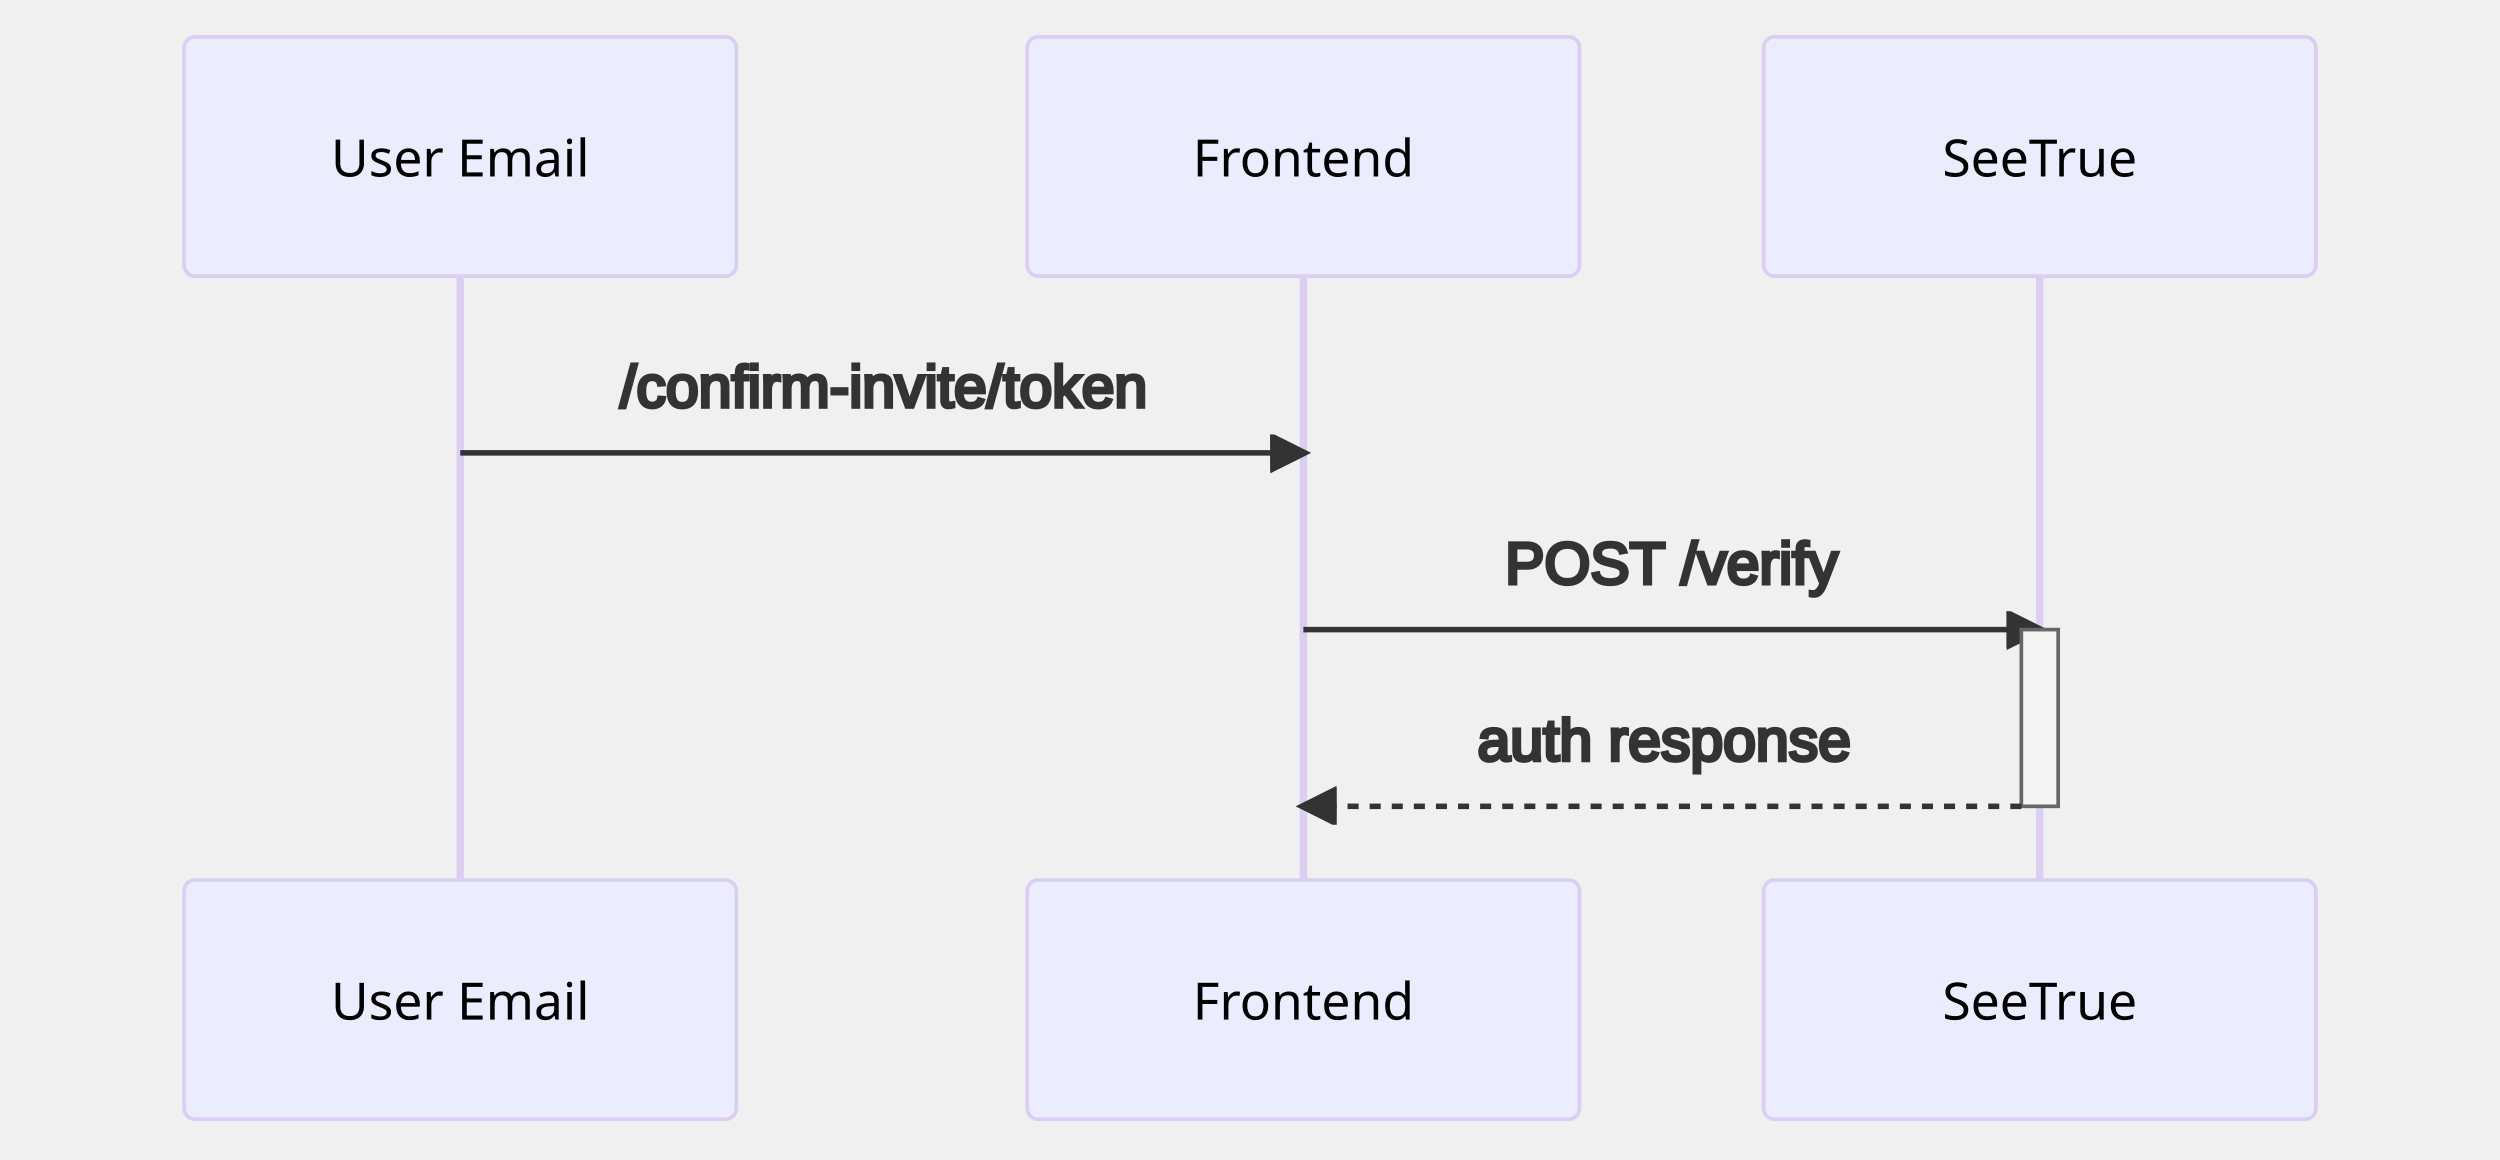
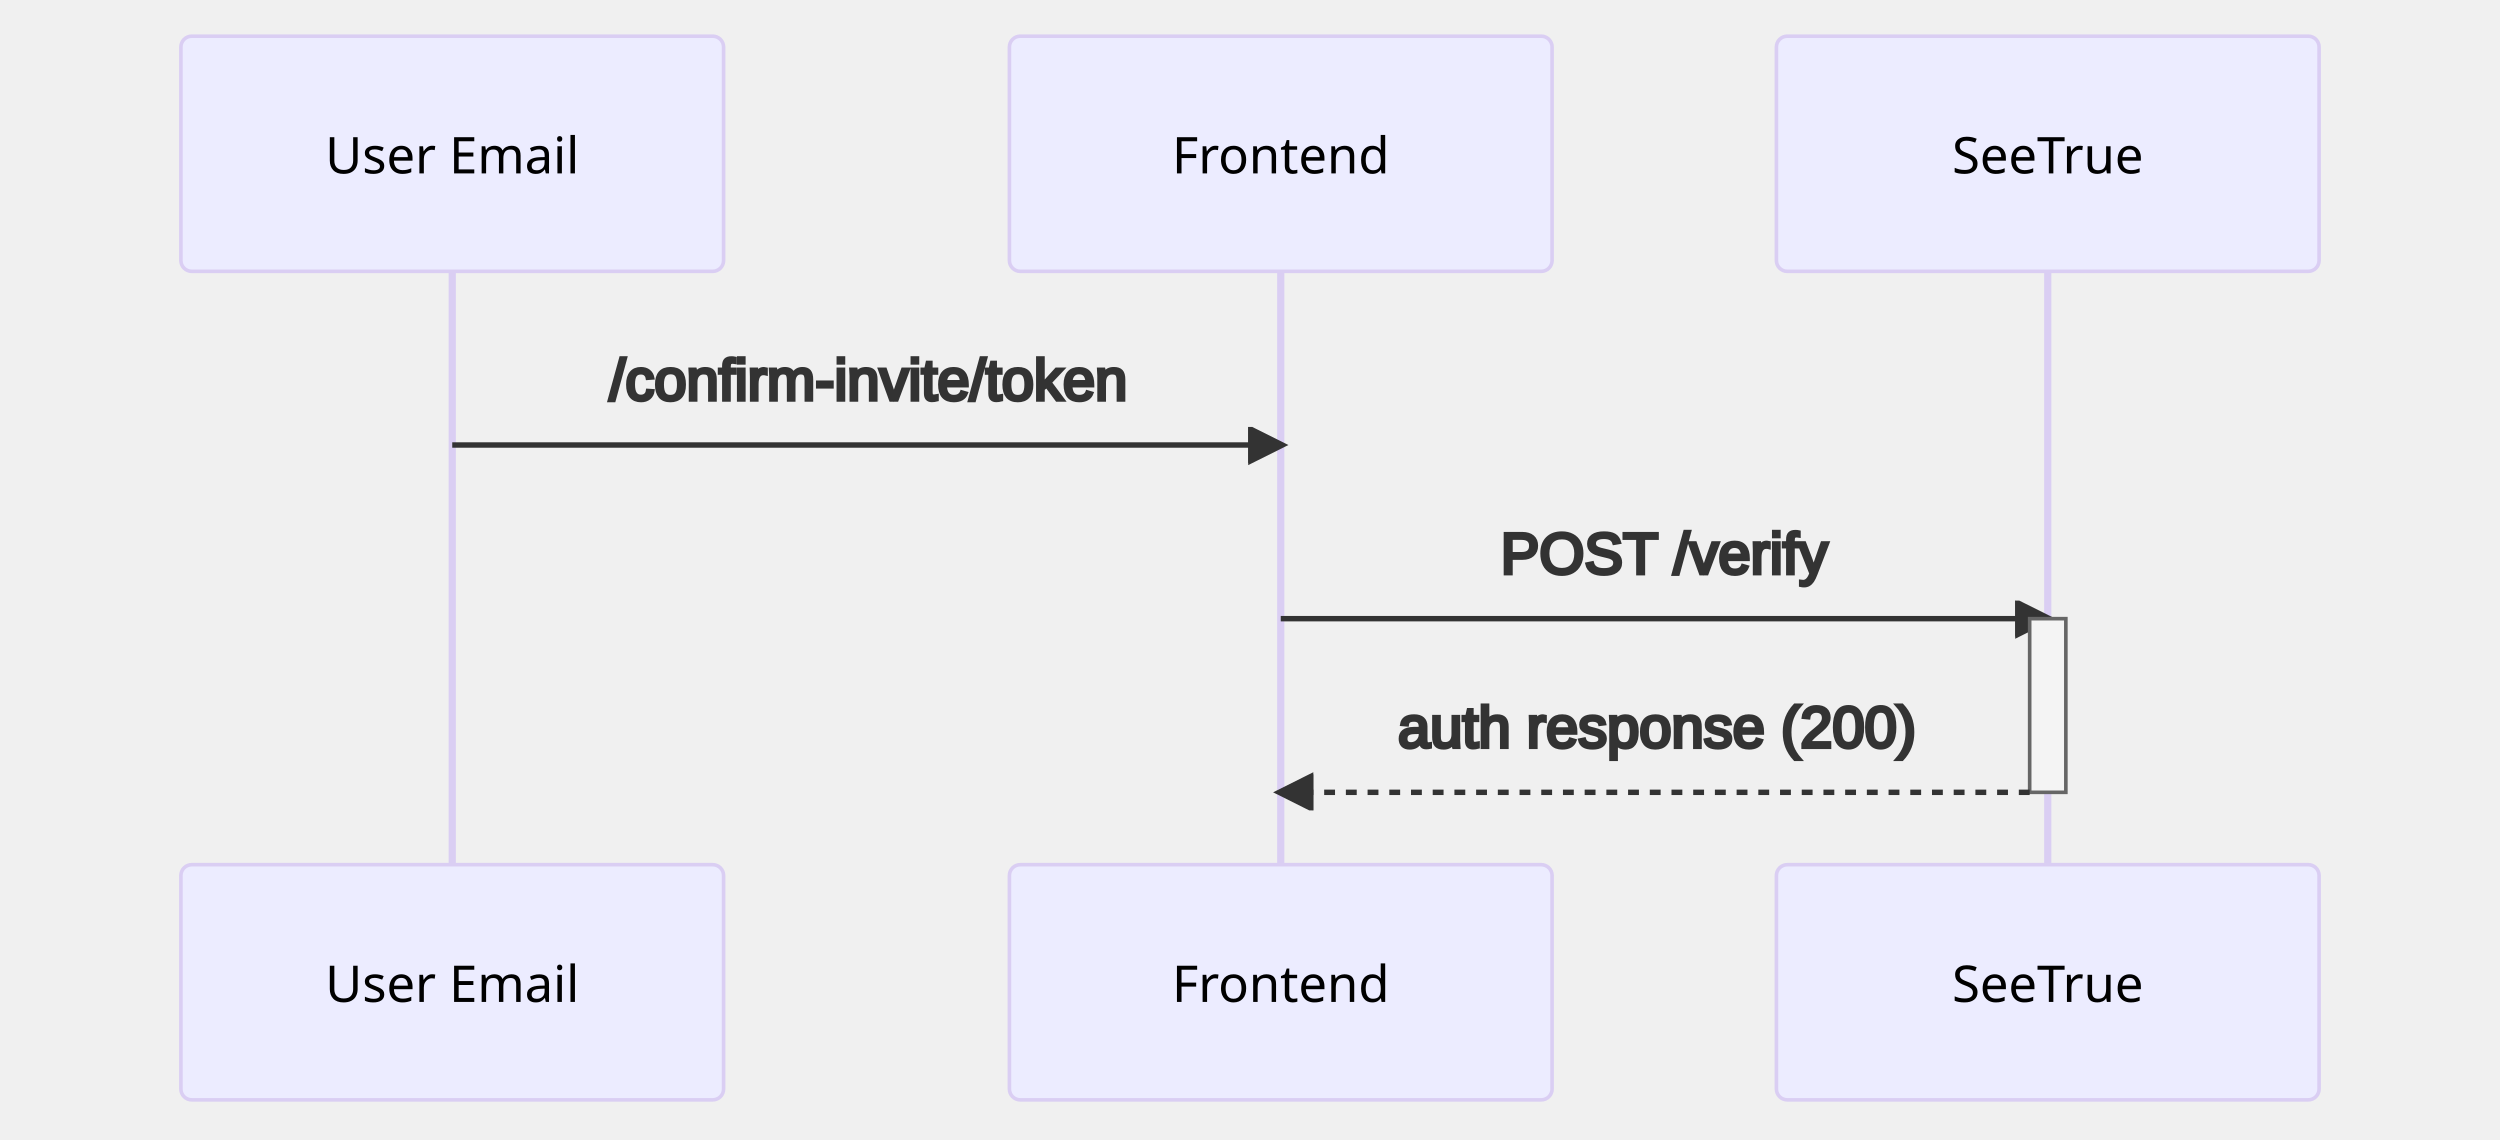
- <svg xmlns="http://www.w3.org/2000/svg" id="mermaid-1643148466848" width="100%" height="315" style="max-width: 679px; background-color: white;" viewBox="-50 -10 679 315">
-   <style>#mermaid-1643148466848 {font-family:"trebuchet ms",verdana,arial,sans-serif;font-size:16px;fill:#333;}#mermaid-1643148466848 .error-icon{fill:#552222;}#mermaid-1643148466848 .error-text{fill:#552222;stroke:#552222;}#mermaid-1643148466848 .edge-thickness-normal{stroke-width:2px;}#mermaid-1643148466848 .edge-thickness-thick{stroke-width:3.5px;}#mermaid-1643148466848 .edge-pattern-solid{stroke-dasharray:0;}#mermaid-1643148466848 .edge-pattern-dashed{stroke-dasharray:3;}#mermaid-1643148466848 .edge-pattern-dotted{stroke-dasharray:2;}#mermaid-1643148466848 .marker{fill:#333333;stroke:#333333;}#mermaid-1643148466848 .marker.cross{stroke:#333333;}#mermaid-1643148466848 svg{font-family:"trebuchet ms",verdana,arial,sans-serif;font-size:16px;}#mermaid-1643148466848 .actor{stroke:hsl(259.626, 59.777%, 87.902%);fill:#ECECFF;}#mermaid-1643148466848 text.actor&gt;tspan{fill:black;stroke:none;}#mermaid-1643148466848 .actor-line{stroke:grey;}#mermaid-1643148466848 .messageLine0{stroke-width:1.5;stroke-dasharray:none;stroke:#333;}#mermaid-1643148466848 .messageLine1{stroke-width:1.5;stroke-dasharray:2,2;stroke:#333;}#mermaid-1643148466848 #arrowhead path{fill:#333;stroke:#333;}#mermaid-1643148466848 .sequenceNumber{fill:white;}#mermaid-1643148466848 #sequencenumber{fill:#333;}#mermaid-1643148466848 #crosshead path{fill:#333;stroke:#333;}#mermaid-1643148466848 .messageText{fill:#333;stroke:#333;}#mermaid-1643148466848 .labelBox{stroke:hsl(259.626, 59.777%, 87.902%);fill:#ECECFF;}#mermaid-1643148466848 .labelText,#mermaid-1643148466848 .labelText&gt;tspan{fill:black;stroke:none;}#mermaid-1643148466848 .loopText,#mermaid-1643148466848 .loopText&gt;tspan{fill:black;stroke:none;}#mermaid-1643148466848 .loopLine{stroke-width:2px;stroke-dasharray:2,2;stroke:hsl(259.626, 59.777%, 87.902%);fill:hsl(259.626, 59.777%, 87.902%);}#mermaid-1643148466848 .note{stroke:#aaaa33;fill:#fff5ad;}#mermaid-1643148466848 .noteText,#mermaid-1643148466848 .noteText&gt;tspan{fill:black;stroke:none;}#mermaid-1643148466848 .activation0{fill:#f4f4f4;stroke:#666;}#mermaid-1643148466848 .activation1{fill:#f4f4f4;stroke:#666;}#mermaid-1643148466848 .activation2{fill:#f4f4f4;stroke:#666;}#mermaid-1643148466848 .actorPopupMenu{position:absolute;}#mermaid-1643148466848 .actorPopupMenuPanel{position:absolute;fill:#ECECFF;box-shadow:0px 8px 16px 0px rgba(0,0,0,0.2);filter:drop-shadow(3px 5px 2px rgb(0 0 0 / 0.4));}#mermaid-1643148466848 .actor-man line{stroke:hsl(259.626, 59.777%, 87.902%);fill:#ECECFF;}#mermaid-1643148466848 .actor-man circle,#mermaid-1643148466848 line{stroke:hsl(259.626, 59.777%, 87.902%);fill:#ECECFF;stroke-width:2px;}#mermaid-1643148466848 :root{--mermaid-font-family:"trebuchet ms",verdana,arial,sans-serif;}</style>
+ <svg xmlns="http://www.w3.org/2000/svg" id="mermaid-1643228912598" width="100%" height="315" style="max-width: 691px; background-color: white;" viewBox="-50 -10 691 315">
+   <style>#mermaid-1643228912598 {font-family:"trebuchet ms",verdana,arial,sans-serif;font-size:16px;fill:#333;}#mermaid-1643228912598 .error-icon{fill:#552222;}#mermaid-1643228912598 .error-text{fill:#552222;stroke:#552222;}#mermaid-1643228912598 .edge-thickness-normal{stroke-width:2px;}#mermaid-1643228912598 .edge-thickness-thick{stroke-width:3.5px;}#mermaid-1643228912598 .edge-pattern-solid{stroke-dasharray:0;}#mermaid-1643228912598 .edge-pattern-dashed{stroke-dasharray:3;}#mermaid-1643228912598 .edge-pattern-dotted{stroke-dasharray:2;}#mermaid-1643228912598 .marker{fill:#333333;stroke:#333333;}#mermaid-1643228912598 .marker.cross{stroke:#333333;}#mermaid-1643228912598 svg{font-family:"trebuchet ms",verdana,arial,sans-serif;font-size:16px;}#mermaid-1643228912598 .actor{stroke:hsl(259.626, 59.777%, 87.902%);fill:#ECECFF;}#mermaid-1643228912598 text.actor&gt;tspan{fill:black;stroke:none;}#mermaid-1643228912598 .actor-line{stroke:grey;}#mermaid-1643228912598 .messageLine0{stroke-width:1.5;stroke-dasharray:none;stroke:#333;}#mermaid-1643228912598 .messageLine1{stroke-width:1.5;stroke-dasharray:2,2;stroke:#333;}#mermaid-1643228912598 #arrowhead path{fill:#333;stroke:#333;}#mermaid-1643228912598 .sequenceNumber{fill:white;}#mermaid-1643228912598 #sequencenumber{fill:#333;}#mermaid-1643228912598 #crosshead path{fill:#333;stroke:#333;}#mermaid-1643228912598 .messageText{fill:#333;stroke:#333;}#mermaid-1643228912598 .labelBox{stroke:hsl(259.626, 59.777%, 87.902%);fill:#ECECFF;}#mermaid-1643228912598 .labelText,#mermaid-1643228912598 .labelText&gt;tspan{fill:black;stroke:none;}#mermaid-1643228912598 .loopText,#mermaid-1643228912598 .loopText&gt;tspan{fill:black;stroke:none;}#mermaid-1643228912598 .loopLine{stroke-width:2px;stroke-dasharray:2,2;stroke:hsl(259.626, 59.777%, 87.902%);fill:hsl(259.626, 59.777%, 87.902%);}#mermaid-1643228912598 .note{stroke:#aaaa33;fill:#fff5ad;}#mermaid-1643228912598 .noteText,#mermaid-1643228912598 .noteText&gt;tspan{fill:black;stroke:none;}#mermaid-1643228912598 .activation0{fill:#f4f4f4;stroke:#666;}#mermaid-1643228912598 .activation1{fill:#f4f4f4;stroke:#666;}#mermaid-1643228912598 .activation2{fill:#f4f4f4;stroke:#666;}#mermaid-1643228912598 .actorPopupMenu{position:absolute;}#mermaid-1643228912598 .actorPopupMenuPanel{position:absolute;fill:#ECECFF;box-shadow:0px 8px 16px 0px rgba(0,0,0,0.2);filter:drop-shadow(3px 5px 2px rgb(0 0 0 / 0.4));}#mermaid-1643228912598 .actor-man line{stroke:hsl(259.626, 59.777%, 87.902%);fill:#ECECFF;}#mermaid-1643228912598 .actor-man circle,#mermaid-1643228912598 line{stroke:hsl(259.626, 59.777%, 87.902%);fill:#ECECFF;stroke-width:2px;}#mermaid-1643228912598 :root{--mermaid-font-family:"trebuchet ms",verdana,arial,sans-serif;}</style>
  <g />
  <defs>
    <symbol id="computer" width="24" height="24">
      <path transform="scale(.5)" d="M2 2v13h20v-13h-20zm18 11h-16v-9h16v9zm-10.228 6l.466-1h3.524l.467 1h-4.457zm14.228 3h-24l2-6h2.104l-1.33 4h18.45l-1.297-4h2.073l2 6zm-5-10h-14v-7h14v7z" />
    </symbol>
  </defs>
  <defs>
    <symbol id="database" fill-rule="evenodd" clip-rule="evenodd">
      <path transform="scale(.5)" d="M12.258.001l.256.004.255.005.253.008.251.01.249.012.247.015.246.016.242.019.241.02.239.023.236.024.233.027.231.028.229.031.225.032.223.034.22.036.217.038.214.04.211.041.208.043.205.045.201.046.198.048.194.05.191.051.187.053.183.054.18.056.175.057.172.059.168.06.163.061.16.063.155.064.15.066.074.033.073.033.071.034.07.034.069.035.068.035.067.035.066.035.064.036.064.036.062.036.06.036.06.037.058.037.058.037.055.038.055.038.053.038.052.038.051.039.05.039.048.039.047.039.045.04.044.04.043.04.041.04.04.041.039.041.037.041.036.041.034.041.033.042.032.042.03.042.029.042.027.042.026.043.024.043.023.043.021.043.02.043.018.044.017.043.015.044.013.044.012.044.011.045.009.044.007.045.006.045.004.045.002.045.001.045v17l-.001.045-.002.045-.004.045-.006.045-.007.045-.009.044-.011.045-.012.044-.013.044-.015.044-.017.043-.018.044-.02.043-.021.043-.023.043-.024.043-.026.043-.027.042-.029.042-.03.042-.032.042-.033.042-.034.041-.036.041-.037.041-.039.041-.04.041-.041.04-.043.04-.044.04-.045.04-.047.039-.048.039-.05.039-.051.039-.052.038-.053.038-.055.038-.055.038-.058.037-.058.037-.06.037-.06.036-.062.036-.064.036-.064.036-.066.035-.067.035-.068.035-.069.035-.07.034-.071.034-.073.033-.074.033-.15.066-.155.064-.16.063-.163.061-.168.06-.172.059-.175.057-.18.056-.183.054-.187.053-.191.051-.194.05-.198.048-.201.046-.205.045-.208.043-.211.041-.214.04-.217.038-.22.036-.223.034-.225.032-.229.031-.231.028-.233.027-.236.024-.239.023-.241.02-.242.019-.246.016-.247.015-.249.012-.251.01-.253.008-.255.005-.256.004-.258.001-.258-.001-.256-.004-.255-.005-.253-.008-.251-.01-.249-.012-.247-.015-.245-.016-.243-.019-.241-.02-.238-.023-.236-.024-.234-.027-.231-.028-.228-.031-.226-.032-.223-.034-.22-.036-.217-.038-.214-.04-.211-.041-.208-.043-.204-.045-.201-.046-.198-.048-.195-.05-.19-.051-.187-.053-.184-.054-.179-.056-.176-.057-.172-.059-.167-.06-.164-.061-.159-.063-.155-.064-.151-.066-.074-.033-.072-.033-.072-.034-.07-.034-.069-.035-.068-.035-.067-.035-.066-.035-.064-.036-.063-.036-.062-.036-.061-.036-.06-.037-.058-.037-.057-.037-.056-.038-.055-.038-.053-.038-.052-.038-.051-.039-.049-.039-.049-.039-.046-.039-.046-.04-.044-.04-.043-.04-.041-.04-.04-.041-.039-.041-.037-.041-.036-.041-.034-.041-.033-.042-.032-.042-.03-.042-.029-.042-.027-.042-.026-.043-.024-.043-.023-.043-.021-.043-.02-.043-.018-.044-.017-.043-.015-.044-.013-.044-.012-.044-.011-.045-.009-.044-.007-.045-.006-.045-.004-.045-.002-.045-.001-.045v-17l.001-.045.002-.045.004-.045.006-.045.007-.045.009-.044.011-.045.012-.044.013-.044.015-.044.017-.043.018-.044.02-.043.021-.043.023-.043.024-.043.026-.043.027-.042.029-.042.03-.042.032-.042.033-.042.034-.041.036-.041.037-.041.039-.041.04-.041.041-.04.043-.04.044-.04.046-.04.046-.039.049-.039.049-.039.051-.039.052-.038.053-.038.055-.038.056-.038.057-.037.058-.037.06-.037.061-.036.062-.036.063-.036.064-.036.066-.035.067-.035.068-.035.069-.035.07-.034.072-.034.072-.033.074-.033.151-.066.155-.064.159-.063.164-.061.167-.06.172-.059.176-.057.179-.056.184-.054.187-.053.19-.051.195-.05.198-.048.201-.046.204-.045.208-.043.211-.041.214-.04.217-.038.22-.036.223-.034.226-.032.228-.031.231-.028.234-.027.236-.024.238-.023.241-.02.243-.019.245-.016.247-.015.249-.012.251-.01.253-.008.255-.005.256-.004.258-.001.258.001zm-9.258 20.499v.01l.001.021.003.021.004.022.005.021.006.022.007.022.009.023.01.022.011.023.012.023.013.023.015.023.016.024.017.023.018.024.019.024.021.024.022.025.023.024.024.025.052.049.056.05.061.051.066.051.07.051.075.051.079.052.084.052.088.052.092.052.097.052.102.051.105.052.11.052.114.051.119.051.123.051.127.05.131.05.135.05.139.048.144.049.147.047.152.047.155.047.16.045.163.045.167.043.171.043.176.041.178.041.183.039.187.039.19.037.194.035.197.035.202.033.204.031.209.03.212.029.216.027.219.025.222.024.226.021.23.02.233.018.236.016.24.015.243.012.246.01.249.008.253.005.256.004.259.001.26-.001.257-.004.254-.005.25-.008.247-.011.244-.012.241-.014.237-.016.233-.018.231-.021.226-.021.224-.024.22-.026.216-.027.212-.028.21-.031.205-.031.202-.034.198-.034.194-.036.191-.037.187-.039.183-.04.179-.04.175-.042.172-.043.168-.044.163-.045.16-.046.155-.046.152-.047.148-.048.143-.049.139-.049.136-.05.131-.05.126-.05.123-.051.118-.052.114-.051.11-.052.106-.052.101-.052.096-.052.092-.052.088-.053.083-.051.079-.052.074-.052.07-.051.065-.051.06-.051.056-.05.051-.05.023-.024.023-.025.021-.024.02-.024.019-.024.018-.024.017-.024.015-.023.014-.024.013-.023.012-.023.01-.023.01-.022.008-.022.006-.022.006-.022.004-.022.004-.021.001-.021.001-.021v-4.127l-.077.055-.08.053-.083.054-.085.053-.087.052-.09.052-.093.051-.095.05-.097.05-.1.049-.102.049-.105.048-.106.047-.109.047-.111.046-.114.045-.115.045-.118.044-.12.043-.122.042-.124.042-.126.041-.128.04-.13.04-.132.038-.134.038-.135.037-.138.037-.139.035-.142.035-.143.034-.144.033-.147.032-.148.031-.15.03-.151.03-.153.029-.154.027-.156.027-.158.026-.159.025-.161.024-.162.023-.163.022-.165.021-.166.02-.167.019-.169.018-.169.017-.171.016-.173.015-.173.014-.175.013-.175.012-.177.011-.178.01-.179.008-.179.008-.181.006-.182.005-.182.004-.184.003-.184.002h-.37l-.184-.002-.184-.003-.182-.004-.182-.005-.181-.006-.179-.008-.179-.008-.178-.01-.176-.011-.176-.012-.175-.013-.173-.014-.172-.015-.171-.016-.17-.017-.169-.018-.167-.019-.166-.02-.165-.021-.163-.022-.162-.023-.161-.024-.159-.025-.157-.026-.156-.027-.155-.027-.153-.029-.151-.03-.15-.03-.148-.031-.146-.032-.145-.033-.143-.034-.141-.035-.14-.035-.137-.037-.136-.037-.134-.038-.132-.038-.13-.04-.128-.04-.126-.041-.124-.042-.122-.042-.12-.044-.117-.043-.116-.045-.113-.045-.112-.046-.109-.047-.106-.047-.105-.048-.102-.049-.1-.049-.097-.05-.095-.05-.093-.052-.09-.051-.087-.052-.085-.053-.083-.054-.08-.054-.077-.054v4.127zm0-5.654v.011l.001.021.003.021.004.021.005.022.006.022.007.022.009.022.01.022.011.023.012.023.013.023.015.024.016.023.017.024.018.024.019.024.021.024.022.024.023.025.024.024.052.05.056.05.061.05.066.051.07.051.075.052.079.051.084.052.088.052.092.052.097.052.102.052.105.052.11.051.114.051.119.052.123.05.127.051.131.05.135.049.139.049.144.048.147.048.152.047.155.046.16.045.163.045.167.044.171.042.176.042.178.04.183.04.187.038.19.037.194.036.197.034.202.033.204.032.209.03.212.028.216.027.219.025.222.024.226.022.23.02.233.018.236.016.24.014.243.012.246.01.249.008.253.006.256.003.259.001.26-.001.257-.003.254-.006.25-.008.247-.01.244-.012.241-.015.237-.016.233-.018.231-.02.226-.022.224-.024.22-.025.216-.027.212-.029.21-.03.205-.032.202-.033.198-.035.194-.036.191-.037.187-.039.183-.039.179-.041.175-.042.172-.043.168-.044.163-.045.16-.045.155-.047.152-.047.148-.048.143-.048.139-.05.136-.049.131-.05.126-.051.123-.051.118-.051.114-.052.11-.052.106-.052.101-.052.096-.052.092-.052.088-.052.083-.052.079-.052.074-.051.07-.052.065-.051.06-.05.056-.051.051-.049.023-.025.023-.024.021-.025.02-.024.019-.024.018-.024.017-.024.015-.023.014-.023.013-.024.012-.022.01-.023.01-.023.008-.022.006-.022.006-.022.004-.021.004-.022.001-.021.001-.021v-4.139l-.077.054-.08.054-.083.054-.085.052-.087.053-.09.051-.093.051-.095.051-.097.05-.1.049-.102.049-.105.048-.106.047-.109.047-.111.046-.114.045-.115.044-.118.044-.12.044-.122.042-.124.042-.126.041-.128.04-.13.039-.132.039-.134.038-.135.037-.138.036-.139.036-.142.035-.143.033-.144.033-.147.033-.148.031-.15.03-.151.03-.153.028-.154.028-.156.027-.158.026-.159.025-.161.024-.162.023-.163.022-.165.021-.166.02-.167.019-.169.018-.169.017-.171.016-.173.015-.173.014-.175.013-.175.012-.177.011-.178.009-.179.009-.179.007-.181.007-.182.005-.182.004-.184.003-.184.002h-.37l-.184-.002-.184-.003-.182-.004-.182-.005-.181-.007-.179-.007-.179-.009-.178-.009-.176-.011-.176-.012-.175-.013-.173-.014-.172-.015-.171-.016-.17-.017-.169-.018-.167-.019-.166-.02-.165-.021-.163-.022-.162-.023-.161-.024-.159-.025-.157-.026-.156-.027-.155-.028-.153-.028-.151-.03-.15-.03-.148-.031-.146-.033-.145-.033-.143-.033-.141-.035-.14-.036-.137-.036-.136-.037-.134-.038-.132-.039-.13-.039-.128-.04-.126-.041-.124-.042-.122-.043-.12-.043-.117-.044-.116-.044-.113-.046-.112-.046-.109-.046-.106-.047-.105-.048-.102-.049-.1-.049-.097-.05-.095-.051-.093-.051-.09-.051-.087-.053-.085-.052-.083-.054-.08-.054-.077-.054v4.139zm0-5.666v.011l.001.02.003.022.004.021.005.022.006.021.007.022.009.023.01.022.011.023.012.023.013.023.015.023.016.024.017.024.018.023.019.024.021.025.022.024.023.024.024.025.052.05.056.05.061.05.066.051.07.051.075.052.079.051.084.052.088.052.092.052.097.052.102.052.105.051.11.052.114.051.119.051.123.051.127.05.131.05.135.05.139.049.144.048.147.048.152.047.155.046.16.045.163.045.167.043.171.043.176.042.178.04.183.04.187.038.19.037.194.036.197.034.202.033.204.032.209.03.212.028.216.027.219.025.222.024.226.021.23.02.233.018.236.017.24.014.243.012.246.01.249.008.253.006.256.003.259.001.26-.001.257-.003.254-.006.25-.008.247-.01.244-.013.241-.014.237-.016.233-.018.231-.02.226-.022.224-.024.22-.025.216-.027.212-.029.21-.03.205-.032.202-.033.198-.035.194-.036.191-.037.187-.039.183-.039.179-.041.175-.042.172-.043.168-.044.163-.045.16-.045.155-.047.152-.047.148-.048.143-.049.139-.049.136-.049.131-.051.126-.05.123-.051.118-.052.114-.051.11-.052.106-.052.101-.052.096-.052.092-.052.088-.052.083-.052.079-.052.074-.052.07-.051.065-.051.06-.051.056-.05.051-.049.023-.025.023-.025.021-.024.02-.024.019-.024.018-.024.017-.024.015-.023.014-.024.013-.023.012-.023.01-.022.01-.023.008-.022.006-.022.006-.022.004-.022.004-.021.001-.021.001-.021v-4.153l-.077.054-.08.054-.083.053-.085.053-.087.053-.09.051-.093.051-.095.051-.097.05-.1.049-.102.048-.105.048-.106.048-.109.046-.111.046-.114.046-.115.044-.118.044-.12.043-.122.043-.124.042-.126.041-.128.04-.13.039-.132.039-.134.038-.135.037-.138.036-.139.036-.142.034-.143.034-.144.033-.147.032-.148.032-.15.03-.151.03-.153.028-.154.028-.156.027-.158.026-.159.024-.161.024-.162.023-.163.023-.165.021-.166.02-.167.019-.169.018-.169.017-.171.016-.173.015-.173.014-.175.013-.175.012-.177.01-.178.01-.179.009-.179.007-.181.006-.182.006-.182.004-.184.003-.184.001-.185.001-.185-.001-.184-.001-.184-.003-.182-.004-.182-.006-.181-.006-.179-.007-.179-.009-.178-.01-.176-.01-.176-.012-.175-.013-.173-.014-.172-.015-.171-.016-.17-.017-.169-.018-.167-.019-.166-.02-.165-.021-.163-.023-.162-.023-.161-.024-.159-.024-.157-.026-.156-.027-.155-.028-.153-.028-.151-.03-.15-.03-.148-.032-.146-.032-.145-.033-.143-.034-.141-.034-.14-.036-.137-.036-.136-.037-.134-.038-.132-.039-.13-.039-.128-.041-.126-.041-.124-.041-.122-.043-.12-.043-.117-.044-.116-.044-.113-.046-.112-.046-.109-.046-.106-.048-.105-.048-.102-.048-.1-.05-.097-.049-.095-.051-.093-.051-.09-.052-.087-.052-.085-.053-.083-.053-.08-.054-.077-.054v4.153zm8.74-8.179l-.257.004-.254.005-.25.008-.247.011-.244.012-.241.014-.237.016-.233.018-.231.021-.226.022-.224.023-.22.026-.216.027-.212.028-.21.031-.205.032-.202.033-.198.034-.194.036-.191.038-.187.038-.183.04-.179.041-.175.042-.172.043-.168.043-.163.045-.16.046-.155.046-.152.048-.148.048-.143.048-.139.049-.136.05-.131.05-.126.051-.123.051-.118.051-.114.052-.11.052-.106.052-.101.052-.096.052-.092.052-.088.052-.083.052-.079.052-.074.051-.07.052-.065.051-.06.05-.056.05-.051.05-.023.025-.023.024-.021.024-.02.025-.019.024-.018.024-.017.023-.015.024-.014.023-.013.023-.012.023-.01.023-.01.022-.008.022-.006.023-.006.021-.004.022-.004.021-.001.021-.001.021.001.021.001.021.004.021.004.022.006.021.006.023.008.022.01.022.01.023.012.023.013.023.014.023.015.024.017.023.018.024.019.024.02.025.021.024.023.024.023.025.051.05.056.05.06.05.065.051.07.052.074.051.079.052.083.052.088.052.092.052.096.052.101.052.106.052.11.052.114.052.118.051.123.051.126.051.131.05.136.05.139.049.143.048.148.048.152.048.155.046.16.046.163.045.168.043.172.043.175.042.179.041.183.04.187.038.191.038.194.036.198.034.202.033.205.032.21.031.212.028.216.027.22.026.224.023.226.022.231.021.233.018.237.016.241.014.244.012.247.011.25.008.254.005.257.004.26.001.26-.001.257-.004.254-.005.25-.008.247-.011.244-.012.241-.014.237-.016.233-.018.231-.021.226-.022.224-.023.22-.026.216-.027.212-.028.21-.031.205-.032.202-.033.198-.034.194-.036.191-.038.187-.038.183-.04.179-.041.175-.042.172-.043.168-.043.163-.045.16-.046.155-.046.152-.048.148-.048.143-.048.139-.049.136-.05.131-.05.126-.051.123-.051.118-.051.114-.052.11-.052.106-.052.101-.052.096-.052.092-.052.088-.052.083-.052.079-.052.074-.051.07-.052.065-.051.06-.05.056-.05.051-.05.023-.025.023-.024.021-.024.02-.025.019-.024.018-.024.017-.023.015-.024.014-.023.013-.023.012-.023.01-.023.01-.022.008-.022.006-.023.006-.021.004-.022.004-.021.001-.021.001-.021-.001-.021-.001-.021-.004-.021-.004-.022-.006-.021-.006-.023-.008-.022-.01-.022-.01-.023-.012-.023-.013-.023-.014-.023-.015-.024-.017-.023-.018-.024-.019-.024-.02-.025-.021-.024-.023-.024-.023-.025-.051-.05-.056-.05-.06-.05-.065-.051-.07-.052-.074-.051-.079-.052-.083-.052-.088-.052-.092-.052-.096-.052-.101-.052-.106-.052-.11-.052-.114-.052-.118-.051-.123-.051-.126-.051-.131-.05-.136-.05-.139-.049-.143-.048-.148-.048-.152-.048-.155-.046-.16-.046-.163-.045-.168-.043-.172-.043-.175-.042-.179-.041-.183-.04-.187-.038-.191-.038-.194-.036-.198-.034-.202-.033-.205-.032-.21-.031-.212-.028-.216-.027-.22-.026-.224-.023-.226-.022-.231-.021-.233-.018-.237-.016-.241-.014-.244-.012-.247-.011-.25-.008-.254-.005-.257-.004-.26-.001-.26.001z" />
    </symbol>
  </defs>
  <defs>
    <symbol id="clock" width="24" height="24">
      <path transform="scale(.5)" d="M12 2c5.514 0 10 4.486 10 10s-4.486 10-10 10-10-4.486-10-10 4.486-10 10-10zm0-2c-6.627 0-12 5.373-12 12s5.373 12 12 12 12-5.373 12-12-5.373-12-12-12zm5.848 12.459c.202.038.202.333.001.372-1.907.361-6.045 1.111-6.547 1.111-.719 0-1.301-.582-1.301-1.301 0-.512.77-5.447 1.125-7.445.034-.192.312-.181.343.014l.985 6.238 5.394 1.011z" />
    </symbol>
  </defs>
  <g>
    <line id="actor0" x1="75" y1="5" x2="75" y2="249" class="200" stroke-width="0.5px" stroke="#999" />
    <g id="root-0">
      <rect x="0" y="0" fill="#eaeaea" stroke="#666" width="150" height="65" rx="3" ry="3" class="actor" />
      <text x="75" y="32.5" dominant-baseline="central" alignment-baseline="central" class="actor" style="text-anchor: middle; font-size: 14px; font-weight: 400; font-family: Open-Sans, &quot;sans-serif&quot;;">
        <tspan x="75" dy="0">User Email</tspan>
      </text>
    </g>
  </g>
  <g>
    <line id="actor1" x1="304" y1="5" x2="304" y2="249" class="200" stroke-width="0.5px" stroke="#999" />
    <g id="root-1">
      <rect x="229" y="0" fill="#eaeaea" stroke="#666" width="150" height="65" rx="3" ry="3" class="actor" />
      <text x="304" y="32.5" dominant-baseline="central" alignment-baseline="central" class="actor" style="text-anchor: middle; font-size: 14px; font-weight: 400; font-family: Open-Sans, &quot;sans-serif&quot;;">
        <tspan x="304" dy="0">Frontend</tspan>
      </text>
    </g>
  </g>
  <g>
-     <line id="actor2" x1="504" y1="5" x2="504" y2="249" class="200" stroke-width="0.5px" stroke="#999" />
+     <line id="actor2" x1="516" y1="5" x2="516" y2="249" class="200" stroke-width="0.5px" stroke="#999" />
    <g id="root-2">
-       <rect x="429" y="0" fill="#eaeaea" stroke="#666" width="150" height="65" rx="3" ry="3" class="actor" />
-       <text x="504" y="32.5" dominant-baseline="central" alignment-baseline="central" class="actor" style="text-anchor: middle; font-size: 14px; font-weight: 400; font-family: Open-Sans, &quot;sans-serif&quot;;">
-         <tspan x="504" dy="0">SeeTrue</tspan>
+       <rect x="441" y="0" fill="#eaeaea" stroke="#666" width="150" height="65" rx="3" ry="3" class="actor" />
+       <text x="516" y="32.5" dominant-baseline="central" alignment-baseline="central" class="actor" style="text-anchor: middle; font-size: 14px; font-weight: 400; font-family: Open-Sans, &quot;sans-serif&quot;;">
+         <tspan x="516" dy="0">SeeTrue</tspan>
      </text>
    </g>
  </g>
  <defs>
    <marker id="arrowhead" refX="9" refY="5" markerUnits="userSpaceOnUse" markerWidth="12" markerHeight="12" orient="auto">
      <path d="M 0 0 L 10 5 L 0 10 z" />
    </marker>
  </defs>
  <defs>
    <marker id="crosshead" markerWidth="15" markerHeight="8" orient="auto" refX="16" refY="4">
      <path fill="black" stroke="#000000" stroke-width="1px" d="M 9,2 V 6 L16,4 Z" style="stroke-dasharray: 0, 0;" />
      <path fill="none" stroke="#000000" stroke-width="1px" d="M 0,1 L 6,7 M 6,1 L 0,7" style="stroke-dasharray: 0, 0;" />
    </marker>
  </defs>
  <defs>
    <marker id="filled-head" refX="18" refY="7" markerWidth="20" markerHeight="28" orient="auto">
      <path d="M 18,7 L9,13 L14,7 L9,1 Z" />
    </marker>
  </defs>
  <defs>
    <marker id="sequencenumber" refX="15" refY="15" markerWidth="60" markerHeight="40" orient="auto">
      <circle cx="15" cy="15" r="6" />
    </marker>
  </defs>
  <text x="190" y="80" text-anchor="middle" dominant-baseline="middle" alignment-baseline="middle" class="messageText" dy="1em" style="font-family: &quot;trebuchet ms&quot;, verdana, arial, sans-serif; font-size: 16px; font-weight: 400;">/confirm-invite/token</text>
  <line x1="75" y1="113" x2="304" y2="113" class="messageLine0" stroke-width="2" stroke="none" marker-end="url(#arrowhead)" style="fill: none;" />
-   <text x="404" y="128" text-anchor="middle" dominant-baseline="middle" alignment-baseline="middle" class="messageText" dy="1em" style="font-family: &quot;trebuchet ms&quot;, verdana, arial, sans-serif; font-size: 16px; font-weight: 400;">POST /verify</text>
-   <line x1="304" y1="161" x2="504" y2="161" class="messageLine0" stroke-width="2" stroke="none" marker-end="url(#arrowhead)" style="fill: none;" />
+   <text x="410" y="128" text-anchor="middle" dominant-baseline="middle" alignment-baseline="middle" class="messageText" dy="1em" style="font-family: &quot;trebuchet ms&quot;, verdana, arial, sans-serif; font-size: 16px; font-weight: 400;">POST /verify</text>
+   <line x1="304" y1="161" x2="516" y2="161" class="messageLine0" stroke-width="2" stroke="none" marker-end="url(#arrowhead)" style="fill: none;" />
  <g>
-     <rect x="499" y="161" fill="#EDF2AE" stroke="#666" width="10" height="48" rx="0" ry="0" class="activation0" />
+     <rect x="511" y="161" fill="#EDF2AE" stroke="#666" width="10" height="48" rx="0" ry="0" class="activation0" />
  </g>
-   <text x="402" y="176" text-anchor="middle" dominant-baseline="middle" alignment-baseline="middle" class="messageText" dy="1em" style="font-family: &quot;trebuchet ms&quot;, verdana, arial, sans-serif; font-size: 16px; font-weight: 400;">auth response</text>
-   <line x1="499" y1="209" x2="304" y2="209" class="messageLine1" stroke-width="2" stroke="none" marker-end="url(#arrowhead)" style="stroke-dasharray: 3, 3; fill: none;" />
+   <text x="408" y="176" text-anchor="middle" dominant-baseline="middle" alignment-baseline="middle" class="messageText" dy="1em" style="font-family: &quot;trebuchet ms&quot;, verdana, arial, sans-serif; font-size: 16px; font-weight: 400;">auth response (200)</text>
+   <line x1="511" y1="209" x2="304" y2="209" class="messageLine1" stroke-width="2" stroke="none" marker-end="url(#arrowhead)" style="stroke-dasharray: 3, 3; fill: none;" />
  <g>
    <rect x="0" y="229" fill="#eaeaea" stroke="#666" width="150" height="65" rx="3" ry="3" class="actor" />
    <text x="75" y="261.5" dominant-baseline="central" alignment-baseline="central" class="actor" style="text-anchor: middle; font-size: 14px; font-weight: 400; font-family: Open-Sans, &quot;sans-serif&quot;;">
      <tspan x="75" dy="0">User Email</tspan>
    </text>
  </g>
  <g>
    <rect x="229" y="229" fill="#eaeaea" stroke="#666" width="150" height="65" rx="3" ry="3" class="actor" />
    <text x="304" y="261.5" dominant-baseline="central" alignment-baseline="central" class="actor" style="text-anchor: middle; font-size: 14px; font-weight: 400; font-family: Open-Sans, &quot;sans-serif&quot;;">
      <tspan x="304" dy="0">Frontend</tspan>
    </text>
  </g>
  <g>
-     <rect x="429" y="229" fill="#eaeaea" stroke="#666" width="150" height="65" rx="3" ry="3" class="actor" />
-     <text x="504" y="261.5" dominant-baseline="central" alignment-baseline="central" class="actor" style="text-anchor: middle; font-size: 14px; font-weight: 400; font-family: Open-Sans, &quot;sans-serif&quot;;">
-       <tspan x="504" dy="0">SeeTrue</tspan>
+     <rect x="441" y="229" fill="#eaeaea" stroke="#666" width="150" height="65" rx="3" ry="3" class="actor" />
+     <text x="516" y="261.5" dominant-baseline="central" alignment-baseline="central" class="actor" style="text-anchor: middle; font-size: 14px; font-weight: 400; font-family: Open-Sans, &quot;sans-serif&quot;;">
+       <tspan x="516" dy="0">SeeTrue</tspan>
    </text>
  </g>
</svg>
